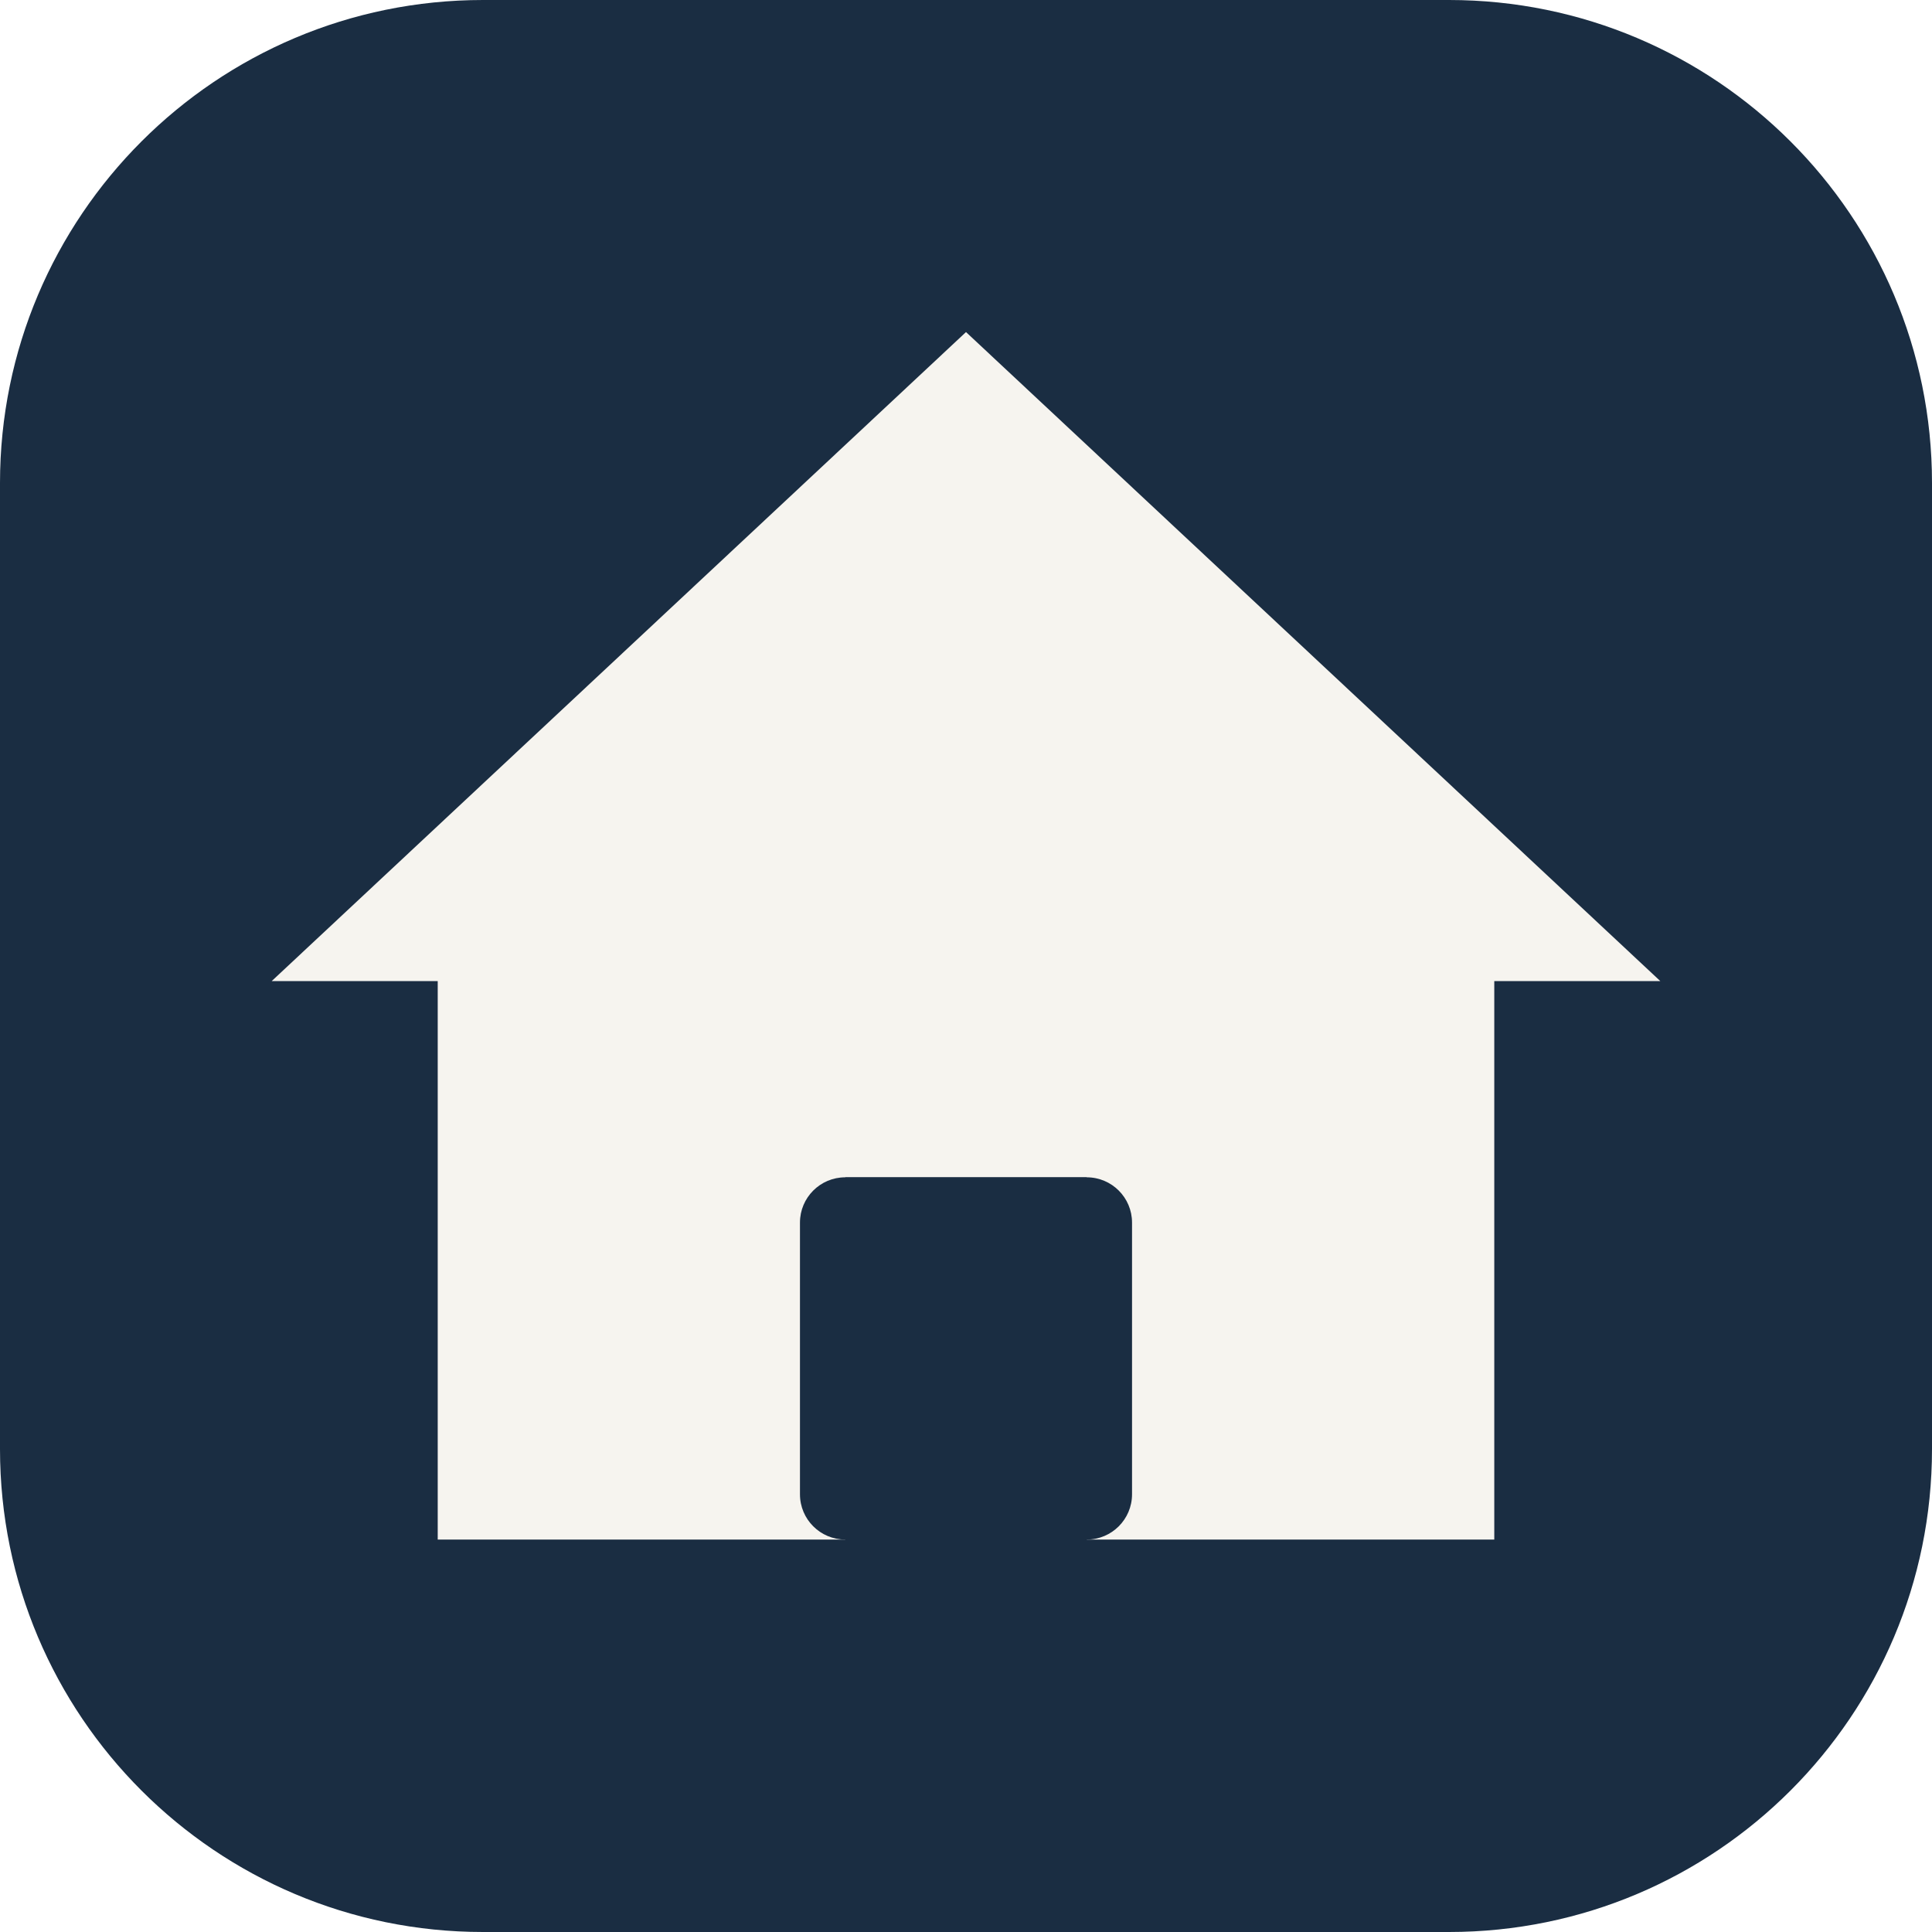
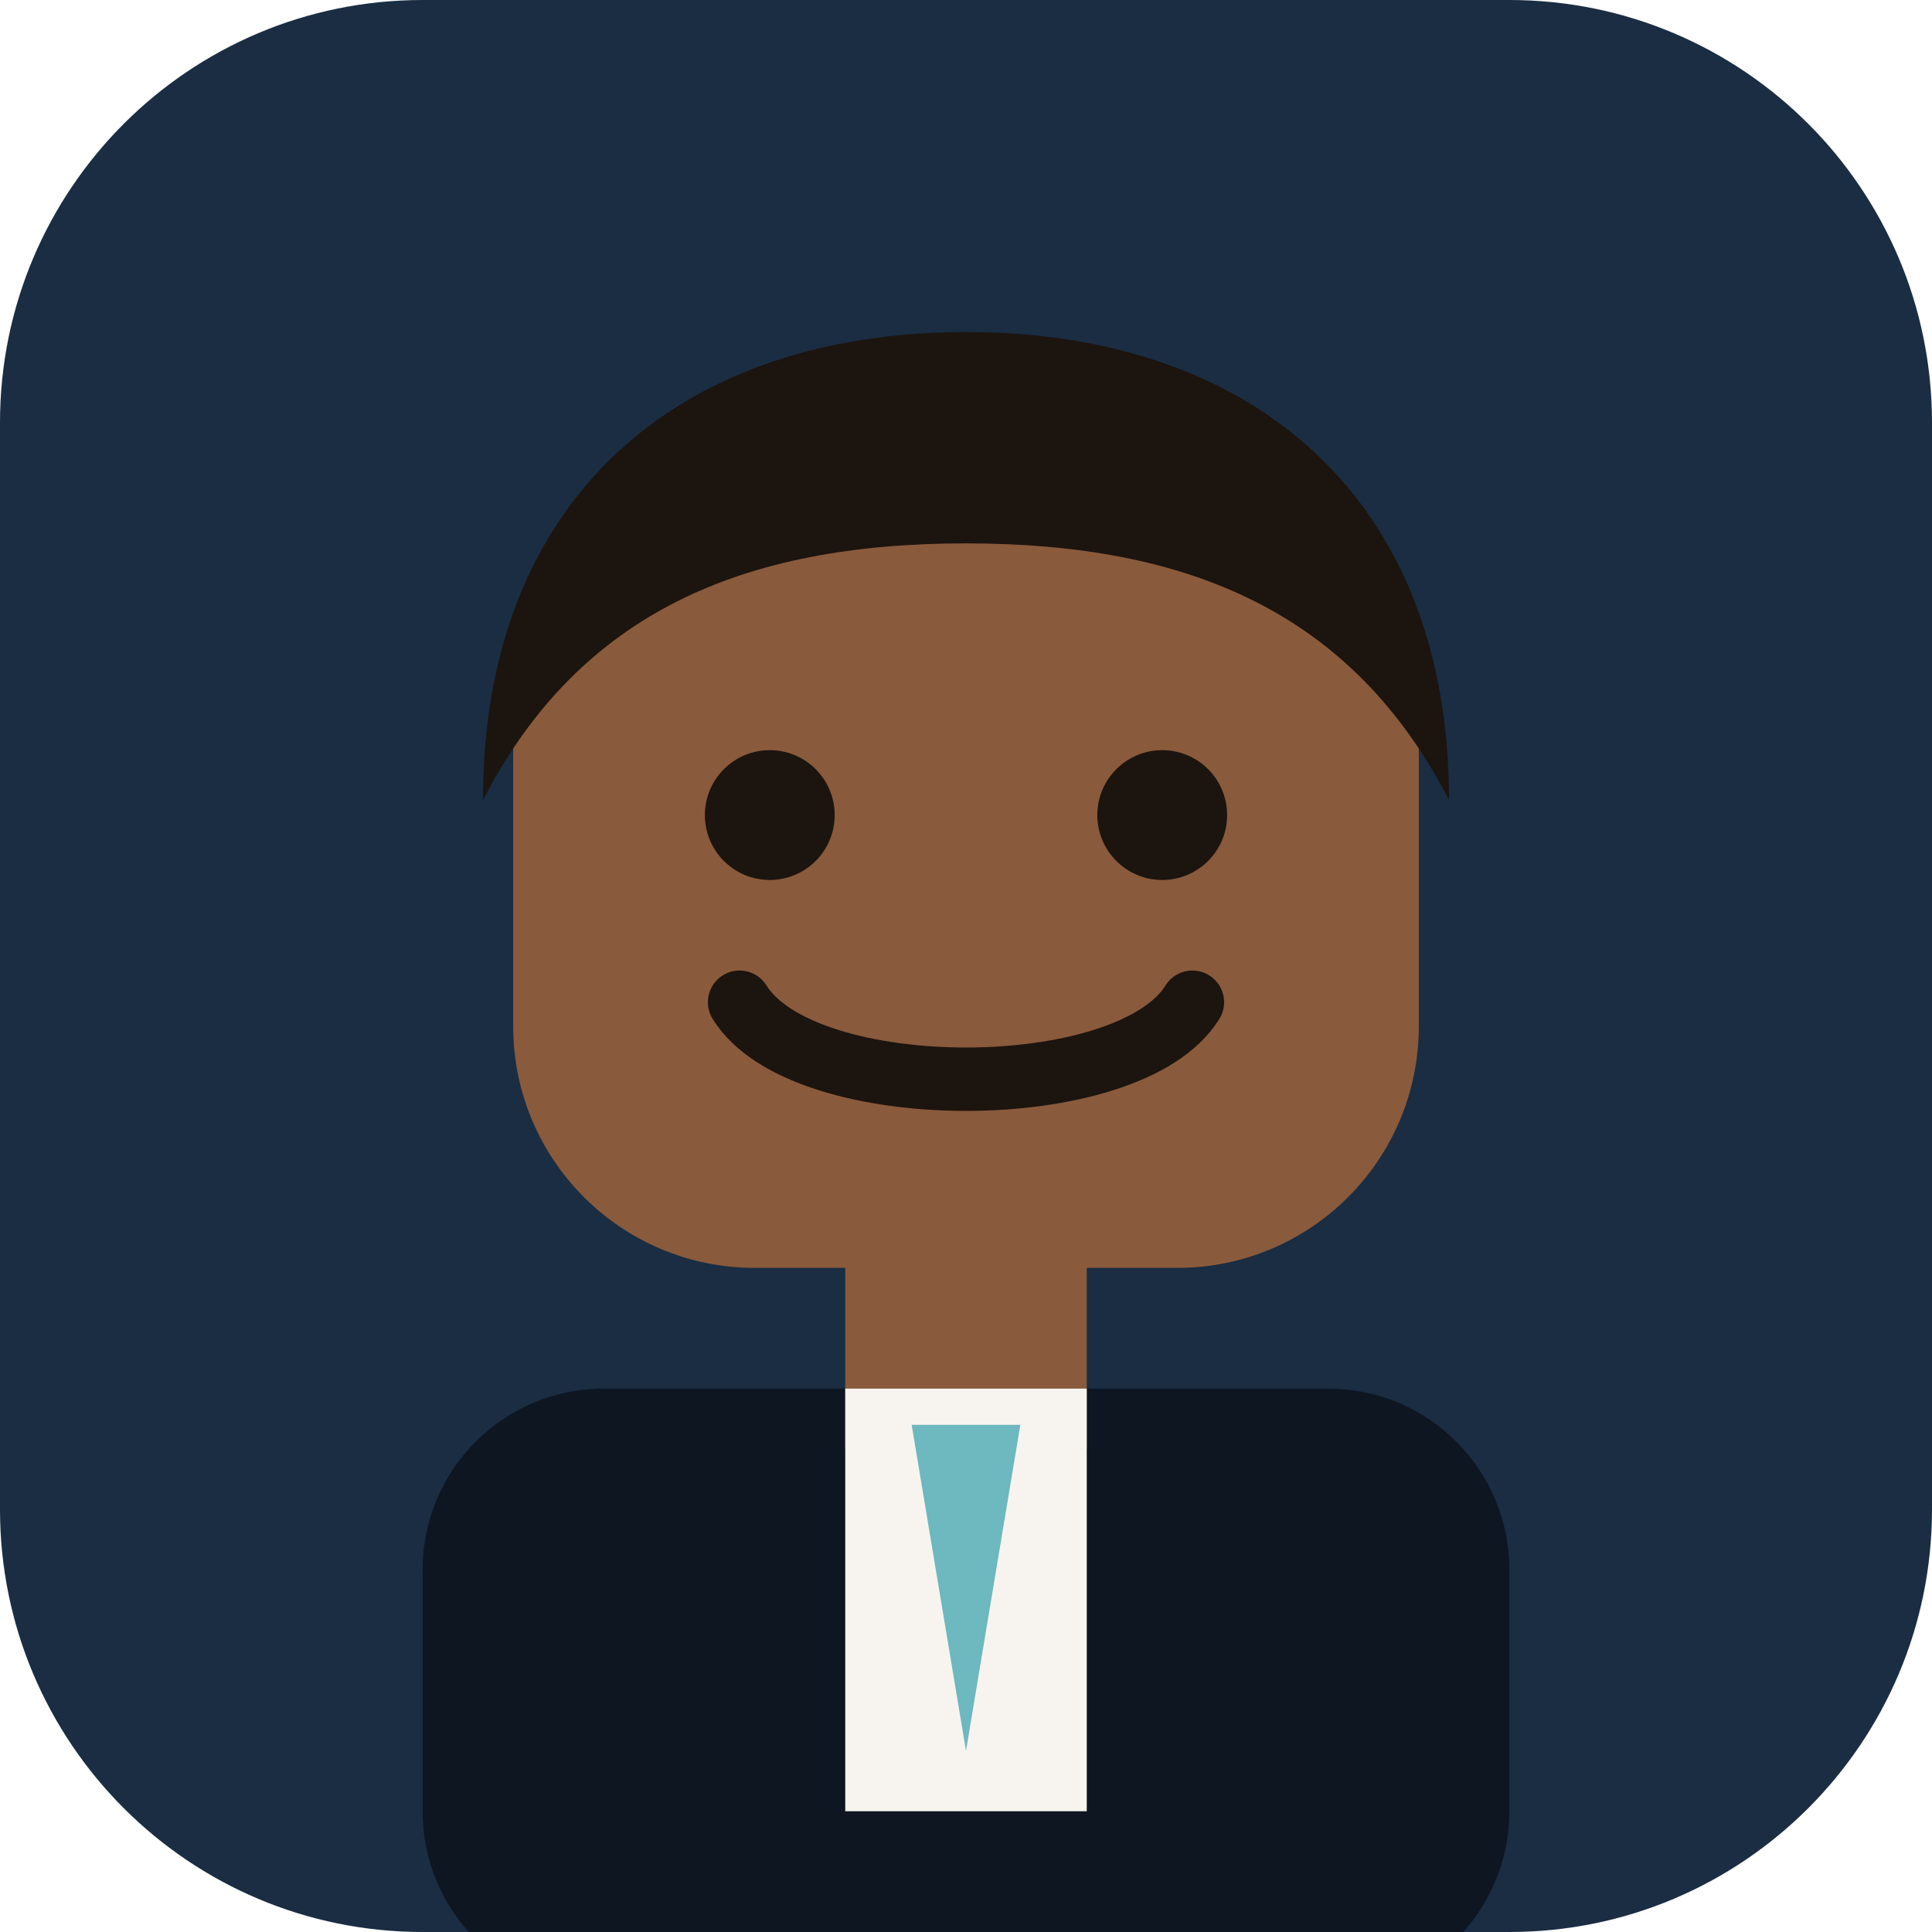
- <svg xmlns="http://www.w3.org/2000/svg" width="32" height="32" viewBox="0 0 32 32" role="img" aria-label="Home">
-   <rect width="32" height="32" rx="8" fill="#1a2d42" />
-   <path fill="#f6f4ef" d="M16 5.5 4.5 16.25h2.75v9.25h6.75v-6h4v6h6.75v-9.25H27.5L16 5.5z" />
-   <rect x="13.25" y="19.5" width="5.5" height="6" rx="0.75" fill="#1a2d42" />
+ <svg xmlns="http://www.w3.org/2000/svg" width="32" height="32" viewBox="0 0 64 64" role="img" aria-label="Eric">
+   <rect width="64" height="64" rx="14" fill="#1a2d42" />
+   <rect x="14" y="46" width="36" height="20" rx="6" fill="#0e1622" />
+   <rect x="28" y="38" width="8" height="10" fill="#8A5A3C" />
+   <rect x="28" y="46" width="8" height="14" fill="#f7f4ef" />
+   <path d="M30.2 47.2h3.6L32 58z" fill="#6eb8c0" />
+   <rect x="17" y="14" width="30" height="28" rx="8" fill="#8A5A3C" />
+   <path d="M16 26.5C16 16.5 22.5 11 32 11s16 5.5 16 15.5c-3.2-6.2-8.6-8.5-16-8.5s-12.8 2.3-16 8.5z" fill="#1C140F" />
+   <circle cx="25.5" cy="27" r="2.15" fill="#1C140F" />
+   <circle cx="38.5" cy="27" r="2.15" fill="#1C140F" />
+   <path d="M24.5 33.2c2.1 3.4 12.9 3.4 15 0" fill="none" stroke="#1C140F" stroke-width="2.1" stroke-linecap="round" />
</svg>
